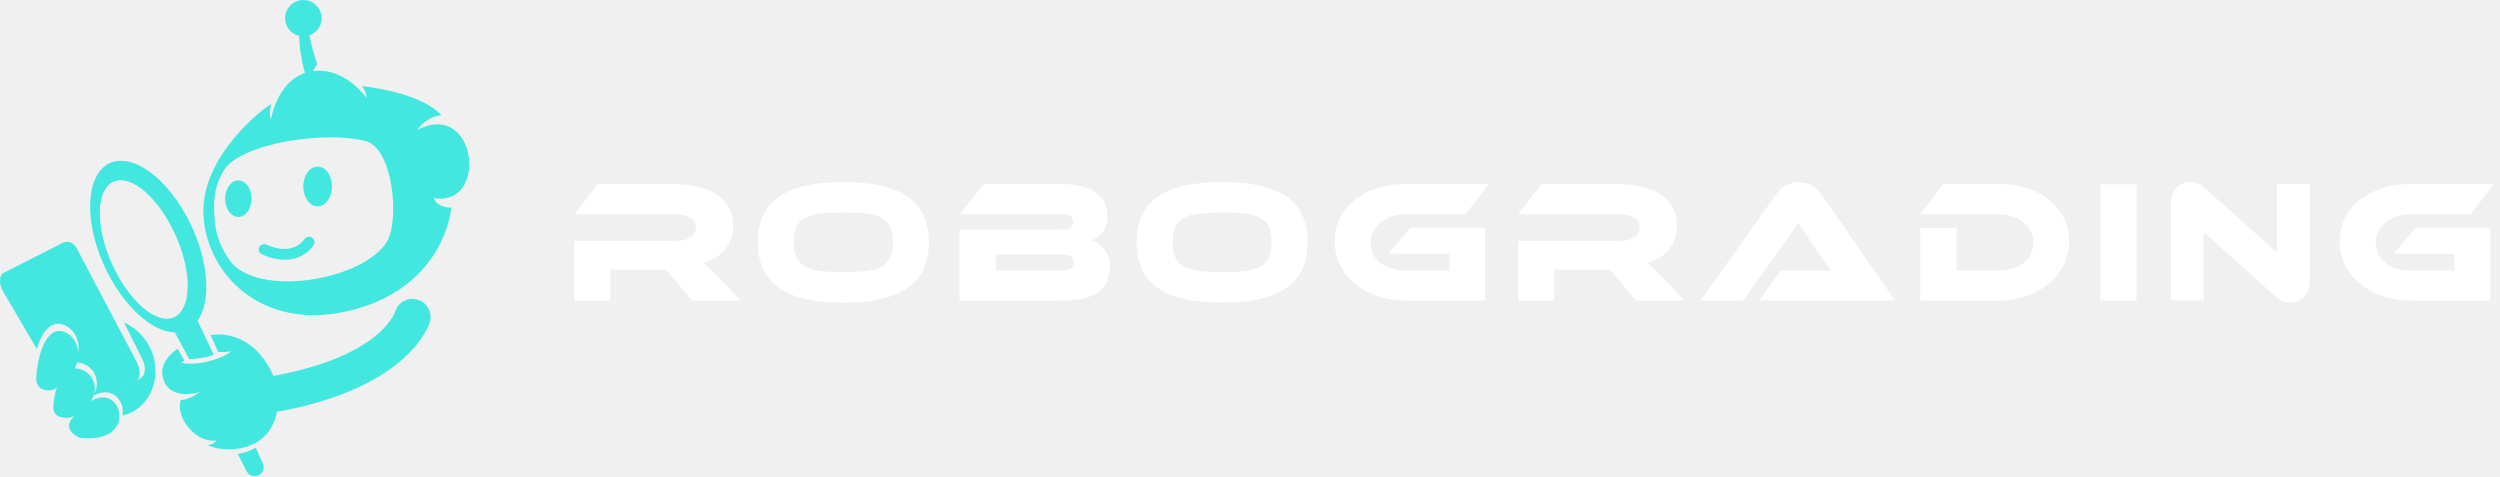
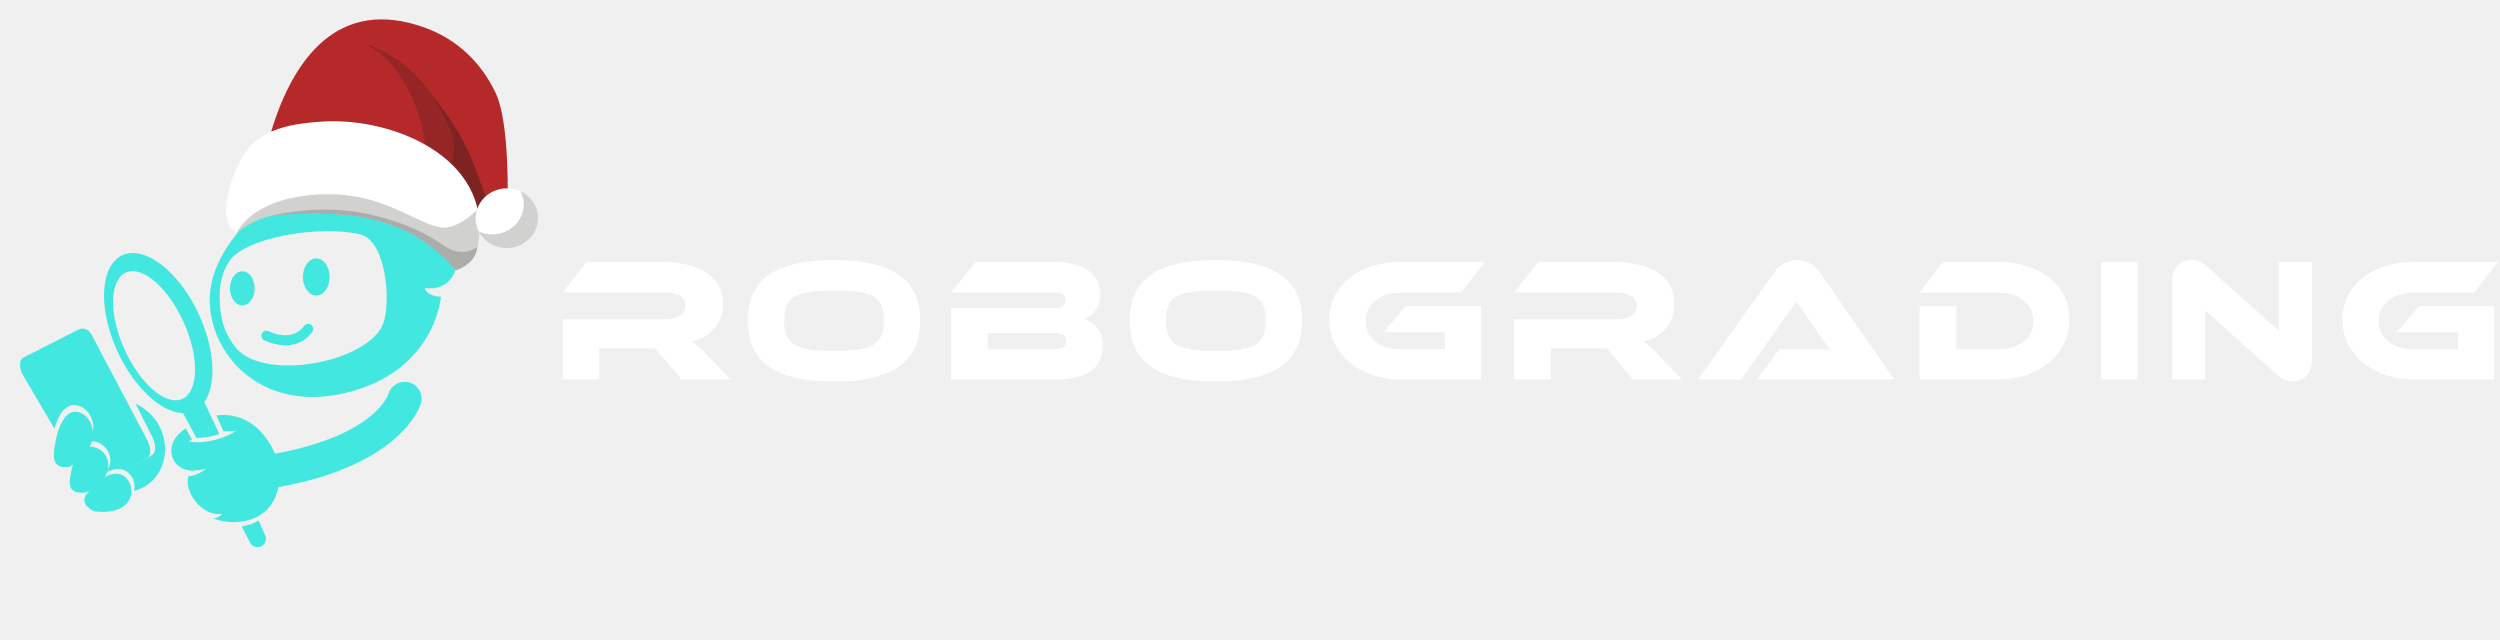
- <svg xmlns="http://www.w3.org/2000/svg" width="252" height="48" viewBox="0 0 252 48" fill="none">
-   <path d="M42.202 30.241C41.977 30.158 41.739 30.121 41.499 30.13C41.26 30.14 41.025 30.196 40.808 30.297C40.591 30.397 40.396 30.539 40.234 30.714C40.072 30.889 39.946 31.095 39.864 31.319C39.864 31.319 38.669 35.855 27.564 37.892C26.821 36.221 24.967 33.318 21.223 33.758L21.988 35.467C22.429 35.508 22.874 35.485 23.309 35.401C22.846 35.938 20.102 36.996 18.191 36.556C18.334 36.51 18.466 36.439 18.584 36.347L17.907 35.157C17.907 35.157 15.682 36.479 16.551 38.458C17.42 40.436 20.123 39.505 20.123 39.505C20.123 39.505 19.152 40.321 18.23 40.321C17.641 41.944 19.653 44.724 21.84 44.396C21.73 44.54 21.589 44.656 21.427 44.736C21.264 44.815 21.085 44.857 20.904 44.857C22.366 45.635 27.077 45.827 27.915 41.511C41.396 39.1 43.278 32.589 43.289 32.568C43.371 32.344 43.408 32.106 43.398 31.868C43.388 31.63 43.331 31.396 43.23 31.18C43.129 30.964 42.986 30.77 42.81 30.609C42.633 30.447 42.427 30.322 42.202 30.241Z" fill="#42E8E0" />
-   <path d="M12.492 32.492L14.354 36.215C14.704 36.892 14.704 37.792 14.227 38.078L11.423 39.746C11.523 39.805 11.615 39.874 11.7 39.952C11.969 40.193 12.169 40.5 12.282 40.842C12.395 41.184 12.415 41.55 12.342 41.902C16.495 40.869 17.007 34.641 12.492 32.492Z" fill="#42E8E0" />
-   <path d="M9.152 40.429C10.154 38.901 9.152 37.383 7.887 37.167C7.771 37.144 7.653 37.136 7.536 37.142C8.44 35.345 7.476 33.625 6.246 33.388C4.511 33.039 3.771 36.144 3.659 37.955C3.547 39.766 5.377 39.295 5.377 39.295C5.499 39.218 5.619 39.145 5.727 39.068C5.533 39.675 5.415 40.303 5.377 40.939C5.289 42.446 7.129 42.08 7.129 42.08C7.252 42.02 7.368 41.958 7.48 41.898C7.385 42.01 7.298 42.118 7.221 42.223C6.313 43.433 8.037 44.124 8.037 44.124C12.215 44.641 12.699 41.661 11.416 40.457C10.74 39.857 9.923 39.993 9.152 40.429Z" fill="#42E8E0" />
-   <path d="M32.016 16.79C31.217 16.79 30.568 17.69 30.568 18.796C30.568 19.902 31.217 20.802 32.016 20.802C32.815 20.802 33.464 19.905 33.464 18.796C33.464 17.686 32.822 16.79 32.016 16.79Z" fill="#42E8E0" />
-   <path d="M42.058 13.105C42.331 12.695 42.689 12.348 43.109 12.089C43.529 11.83 44.001 11.665 44.491 11.605C42.29 9.221 36.495 8.684 36.495 8.684C36.757 9.032 36.918 9.445 36.962 9.877C36.261 8.914 34.179 6.796 31.55 7.173C31.665 6.925 31.809 6.691 31.977 6.475C31.65 5.525 31.385 4.554 31.185 3.569C31.604 3.424 31.957 3.133 32.178 2.75C32.399 2.367 32.474 1.917 32.389 1.484C32.304 1.05 32.065 0.662 31.715 0.389C31.366 0.117 30.929 -0.02 30.486 0.002C30.043 0.025 29.622 0.206 29.302 0.512C28.982 0.818 28.784 1.229 28.744 1.669C28.703 2.109 28.824 2.549 29.083 2.907C29.342 3.266 29.723 3.519 30.155 3.621C30.191 4.883 30.389 6.136 30.744 7.348C27.845 8.349 27.305 12.09 27.305 12.09C27.164 11.558 27.177 10.998 27.343 10.474C26.572 10.896 20.238 15.708 20.508 21.661C20.778 27.613 26.513 33.692 35.724 31.193C44.936 28.695 45.493 20.928 45.493 20.928C45.493 20.928 44.067 20.966 43.72 19.968C49.321 20.896 48.056 9.965 42.058 13.105ZM39.044 24.292C36.681 28.304 25.808 30.084 23.113 26.186C21.974 24.539 21.679 23.315 21.591 21.409C21.518 19.762 21.763 18.471 22.583 17.146C24.231 14.487 32.626 13.136 36.843 14.222C39.668 14.926 40.243 22.243 39.044 24.271V24.292Z" fill="#42E8E0" />
-   <path d="M31.47 23.968C31.412 23.925 31.346 23.895 31.276 23.878C31.206 23.861 31.134 23.858 31.063 23.869C30.992 23.88 30.924 23.905 30.863 23.942C30.801 23.98 30.748 24.028 30.706 24.086C29.352 25.953 26.881 24.665 26.874 24.662C26.746 24.596 26.597 24.584 26.459 24.628C26.322 24.672 26.208 24.768 26.142 24.896C26.076 25.023 26.063 25.172 26.108 25.309C26.151 25.445 26.248 25.559 26.377 25.625C26.377 25.625 29.682 27.349 31.589 24.725C31.631 24.667 31.662 24.602 31.678 24.533C31.695 24.464 31.698 24.392 31.687 24.322C31.676 24.251 31.651 24.184 31.614 24.123C31.577 24.062 31.527 24.009 31.47 23.968Z" fill="#42E8E0" />
-   <path d="M24.024 18.182C23.288 18.182 22.692 19.009 22.692 20.027C22.692 21.046 23.288 21.87 24.024 21.87C24.76 21.87 25.356 21.046 25.356 20.027C25.356 19.009 24.76 18.182 24.024 18.182Z" fill="#42E8E0" />
-   <path fill-rule="evenodd" clip-rule="evenodd" d="M12.163 18.168C14.241 18.168 16.972 21.308 18.258 25.146C19.545 28.985 18.896 32.125 16.814 32.125C14.732 32.125 12.005 28.985 10.719 25.146C9.432 21.308 10.081 18.168 12.163 18.168ZM25.784 45.122L26.485 46.689C26.539 46.797 26.571 46.915 26.578 47.036C26.586 47.157 26.569 47.278 26.529 47.392C26.489 47.506 26.426 47.611 26.345 47.701C26.263 47.791 26.165 47.864 26.054 47.915C25.944 47.966 25.825 47.995 25.704 47.999C25.582 48.004 25.461 47.984 25.347 47.942C25.233 47.899 25.13 47.834 25.041 47.751C24.953 47.667 24.883 47.568 24.834 47.457L23.965 45.754C24.606 45.66 25.223 45.446 25.784 45.122ZM19.916 32.327L21.549 35.775C20.751 36.041 19.917 36.184 19.075 36.2L17.62 33.503C14.774 33.444 11.269 29.595 9.762 24.853C8.254 20.111 9.33 16.207 12.191 16.207C15.051 16.207 18.595 20.077 20.112 24.853C21.125 28.043 20.975 30.83 19.916 32.327ZM0.361 27.505L6.295 24.494C6.786 24.243 7.385 24.375 7.746 25.056L13.8 36.514C14.15 37.212 14.203 38.099 13.729 38.385L11.465 39.78C10.817 39.383 10.063 39.533 9.309 39.927C9.54 39.637 9.689 39.291 9.742 38.925C9.794 38.558 9.748 38.185 9.609 37.842C9.469 37.499 9.241 37.199 8.947 36.972C8.653 36.746 8.304 36.601 7.935 36.553C7.805 36.529 7.672 36.521 7.539 36.528C8.51 34.686 7.466 32.913 6.137 32.666C4.896 32.432 4.132 33.74 3.722 35.192L0.305 29.375C-0.095 28.712 -0.127 27.76 0.361 27.505Z" fill="#42E8E0" />
-   <path d="M74.647 30.293H69.763L67.136 27.185H61.531V30.293H57.882V24.288H68.139C69.269 24.288 70.15 23.782 70.15 22.975C70.15 22.061 69.391 21.606 68.139 21.606H57.882L60.26 18.55H67.842C70.522 18.55 73.903 19.394 73.903 22.746C73.926 23.632 73.626 24.496 73.059 25.18C72.492 25.864 71.697 26.321 70.818 26.468C71.41 26.938 71.965 27.454 72.476 28.01L74.647 30.293Z" fill="white" />
-   <path d="M93.631 24.414C93.631 28.605 90.739 30.508 85.012 30.508C79.286 30.508 76.389 28.633 76.389 24.414C76.389 20.195 79.267 18.357 85.012 18.357C90.758 18.357 93.631 20.218 93.631 24.414ZM90 24.414C90 21.887 88.676 21.414 85.012 21.414C81.348 21.414 80.02 21.882 80.02 24.414C80.02 26.945 81.344 27.428 85.012 27.428C88.681 27.428 90 26.941 90 24.414Z" fill="white" />
-   <path d="M111.875 26.871C111.875 28.817 110.801 30.293 107.081 30.293H96.716V23.149H107.152C107.684 23.149 108.174 22.957 108.174 22.361C108.174 21.766 107.665 21.606 107.152 21.606H96.716L99.183 18.55H106.996C109.822 18.55 111.63 19.642 111.63 21.799C111.662 22.325 111.523 22.848 111.234 23.29C110.945 23.732 110.521 24.07 110.024 24.255C110.583 24.421 111.069 24.77 111.405 25.244C111.74 25.719 111.906 26.292 111.875 26.871ZM100.384 25.657V27.274H107.1C107.891 27.274 108.23 26.993 108.23 26.449C108.23 25.905 107.891 25.657 107.1 25.657H100.384Z" fill="white" />
-   <path d="M131.815 24.414C131.815 28.605 128.923 30.508 123.192 30.508C117.46 30.508 114.573 28.633 114.573 24.414C114.573 20.195 117.446 18.357 123.192 18.357C128.937 18.357 131.815 20.218 131.815 24.414ZM128.184 24.414C128.184 21.887 126.86 21.414 123.192 21.414C119.523 21.414 118.204 21.882 118.204 24.414C118.204 26.945 119.528 27.428 123.192 27.428C126.856 27.428 128.184 26.941 128.184 24.414Z" fill="white" />
-   <path d="M142.18 22.956H149.715V30.293H141.634C137.546 30.293 134.528 27.71 134.528 24.307C134.528 20.903 137.546 18.55 141.634 18.55H150.078L147.723 21.606H141.634C139.661 21.606 138.158 22.797 138.158 24.466C138.158 26.135 139.604 27.279 141.634 27.279H146.094V25.577H139.972L142.18 22.956Z" fill="white" />
-   <path d="M169.787 30.293H164.904L162.276 27.185H156.671V30.293H153.022V24.288H163.279C164.409 24.288 165.29 23.782 165.29 22.975C165.29 22.061 164.531 21.606 163.279 21.606H153.022L155.4 18.55H162.982C165.662 18.55 169.043 19.394 169.043 22.746C169.066 23.632 168.766 24.496 168.199 25.18C167.632 25.864 166.837 26.321 165.958 26.468C166.55 26.938 167.105 27.454 167.616 28.01L169.787 30.293Z" fill="white" />
-   <path d="M177.312 30.293L179.516 27.274H182.479C183.185 27.274 184.009 27.274 184.574 27.306C184.259 26.884 183.764 26.167 183.378 25.605L181.264 22.501L175.725 30.293H171.407L178.97 19.674C179.221 19.276 179.568 18.948 179.979 18.718C180.39 18.487 180.853 18.363 181.325 18.357C181.794 18.36 182.255 18.482 182.663 18.713C183.071 18.943 183.413 19.274 183.656 19.674L191.022 30.293H177.312Z" fill="white" />
-   <path d="M201.462 30.294H193.565V22.976H197.233V27.274H201.472C203.501 27.274 204.961 26.149 204.961 24.462C204.961 22.774 203.445 21.602 201.472 21.602H193.565L195.891 18.546H201.462C205.588 18.546 208.569 20.918 208.569 24.302C208.569 27.687 205.555 30.294 201.462 30.294Z" fill="white" />
-   <path d="M215.355 30.293H211.705V18.573H215.355V30.293Z" fill="white" />
-   <path d="M229.352 29.852L222.123 23.392V30.288H218.826V20.547C218.826 18.985 219.768 18.353 220.818 18.353C221.092 18.354 221.363 18.41 221.614 18.519C221.865 18.628 222.091 18.787 222.278 18.985L229.507 25.441V18.545H232.818V28.268C232.818 29.829 231.876 30.48 230.812 30.48C230.538 30.483 230.267 30.428 230.015 30.32C229.764 30.211 229.538 30.052 229.352 29.852Z" fill="white" />
-   <path d="M243.489 22.956H251.024V30.293H242.943C238.855 30.293 235.841 27.71 235.841 24.307C235.841 20.903 238.855 18.55 242.943 18.55H251.387L249.032 21.606H242.943C240.969 21.606 239.467 22.797 239.467 24.466C239.467 26.135 240.913 27.279 242.943 27.279H247.417V25.577H241.294L243.489 22.956Z" fill="white" />
+ <svg xmlns="http://www.w3.org/2000/svg" width="250" height="64" viewBox="0 0 250 64" fill="none">
+   <path d="M41.051 38.286C40.843 38.21 40.622 38.175 40.401 38.184C40.179 38.193 39.962 38.245 39.761 38.338C39.56 38.431 39.379 38.562 39.229 38.724C39.08 38.887 38.963 39.077 38.887 39.284C38.887 39.284 37.781 43.481 27.506 45.367C26.818 43.82 25.103 41.134 21.639 41.541L22.346 43.123C22.754 43.16 23.166 43.139 23.569 43.062C23.14 43.559 20.601 44.537 18.833 44.13C18.965 44.087 19.088 44.022 19.196 43.937L18.57 42.836C18.57 42.836 16.511 44.059 17.315 45.89C18.119 47.721 20.62 46.858 20.62 46.858C20.62 46.858 19.722 47.614 18.869 47.614C18.324 49.115 20.186 51.689 22.209 51.385C22.108 51.518 21.977 51.625 21.826 51.699C21.676 51.773 21.511 51.811 21.343 51.811C22.696 52.531 27.055 52.709 27.83 48.715C40.305 46.484 42.046 40.459 42.056 40.44C42.132 40.233 42.166 40.013 42.157 39.792C42.148 39.572 42.095 39.356 42.002 39.156C41.908 38.956 41.776 38.776 41.613 38.627C41.45 38.478 41.259 38.362 41.051 38.286V38.286Z" fill="#42E8E0" />
+   <path d="M13.559 40.369L15.282 43.814C15.606 44.44 15.606 45.273 15.165 45.538L12.57 47.081C12.662 47.136 12.748 47.2 12.826 47.272C13.075 47.495 13.261 47.779 13.365 48.095C13.469 48.412 13.488 48.75 13.42 49.077C17.263 48.121 17.737 42.358 13.559 40.369Z" fill="#42E8E0" />
+   <path d="M10.468 47.714C11.396 46.3 10.468 44.895 9.297 44.695C9.191 44.674 9.082 44.667 8.973 44.673C9.81 43.01 8.918 41.418 7.779 41.199C6.174 40.876 5.49 43.749 5.386 45.425C5.282 47.101 6.975 46.665 6.975 46.665C7.089 46.594 7.199 46.526 7.299 46.455C7.12 47.016 7.011 47.597 6.975 48.185C6.894 49.58 8.597 49.241 8.597 49.241C8.71 49.186 8.817 49.128 8.921 49.073C8.834 49.177 8.752 49.277 8.681 49.374C7.841 50.494 9.437 51.133 9.437 51.133C13.303 51.611 13.751 48.854 12.563 47.74C11.938 47.185 11.182 47.311 10.468 47.714Z" fill="#42E8E0" />
+   <path d="M31.625 25.84C30.886 25.84 30.286 26.673 30.286 27.696C30.286 28.72 30.886 29.553 31.625 29.553C32.365 29.553 32.965 28.723 32.965 27.696C32.965 26.67 32.371 25.84 31.625 25.84Z" fill="#42E8E0" />
+   <path d="M40.918 22.43C41.17 22.051 41.501 21.73 41.89 21.49C42.279 21.25 42.715 21.098 43.169 21.042C41.132 18.837 35.77 18.34 35.77 18.34C36.012 18.662 36.161 19.044 36.202 19.444C35.553 18.553 33.627 16.593 31.194 16.942C31.301 16.712 31.434 16.495 31.59 16.296C31.287 15.416 31.042 14.518 30.857 13.606C31.244 13.472 31.571 13.203 31.775 12.849C31.98 12.494 32.05 12.078 31.971 11.677C31.892 11.276 31.671 10.916 31.347 10.664C31.023 10.412 30.62 10.285 30.209 10.306C29.799 10.327 29.41 10.494 29.114 10.778C28.818 11.061 28.635 11.441 28.597 11.848C28.56 12.255 28.672 12.662 28.911 12.994C29.151 13.326 29.503 13.56 29.903 13.655C29.936 14.823 30.12 15.981 30.448 17.103C27.766 18.03 27.266 21.491 27.266 21.491C27.135 20.999 27.148 20.481 27.302 19.996C26.588 20.387 20.727 24.839 20.977 30.347C21.227 35.855 26.533 41.48 35.057 39.168C43.581 36.856 44.096 29.669 44.096 29.669C44.096 29.669 42.776 29.705 42.455 28.781C47.638 29.64 46.467 19.524 40.918 22.43ZM38.128 32.782C35.942 36.495 25.881 38.141 23.387 34.535C22.333 33.011 22.06 31.878 21.979 30.115C21.911 28.591 22.138 27.396 22.897 26.169C24.422 23.709 32.19 22.459 36.092 23.463C38.706 24.116 39.238 30.886 38.128 32.762V32.782Z" fill="#42E8E0" />
+   <path d="M31.119 32.481C31.066 32.442 31.005 32.414 30.94 32.399C30.876 32.383 30.809 32.38 30.743 32.39C30.677 32.401 30.614 32.424 30.558 32.458C30.501 32.492 30.451 32.538 30.412 32.591C29.16 34.318 26.874 33.127 26.867 33.124C26.748 33.063 26.61 33.052 26.483 33.092C26.356 33.133 26.25 33.222 26.189 33.34C26.128 33.458 26.117 33.596 26.157 33.722C26.198 33.849 26.288 33.954 26.407 34.015C26.407 34.015 29.465 35.61 31.23 33.182C31.269 33.129 31.297 33.069 31.312 33.004C31.328 32.94 31.331 32.874 31.321 32.809C31.31 32.744 31.287 32.681 31.253 32.625C31.218 32.569 31.173 32.52 31.119 32.481V32.481Z" fill="#42E8E0" />
+   <path d="M24.23 27.128C23.549 27.128 22.998 27.893 22.998 28.836C22.998 29.779 23.549 30.541 24.23 30.541C24.911 30.541 25.463 29.779 25.463 28.836C25.463 27.893 24.911 27.128 24.23 27.128Z" fill="#42E8E0" />
+   <path fill-rule="evenodd" clip-rule="evenodd" d="M13.254 27.115C15.178 27.115 17.704 30.021 18.895 33.573C20.085 37.124 19.485 40.03 17.558 40.03C15.632 40.03 13.108 37.124 11.918 33.573C10.728 30.021 11.328 27.115 13.254 27.115ZM25.858 52.057L26.507 53.507C26.557 53.607 26.587 53.716 26.594 53.828C26.601 53.94 26.585 54.051 26.548 54.157C26.511 54.263 26.453 54.36 26.378 54.443C26.302 54.526 26.211 54.593 26.109 54.641C26.007 54.688 25.896 54.715 25.784 54.719C25.672 54.723 25.56 54.705 25.454 54.666C25.349 54.626 25.253 54.566 25.171 54.489C25.09 54.412 25.024 54.319 24.979 54.217L24.175 52.641C24.768 52.554 25.34 52.356 25.858 52.057V52.057ZM20.429 40.217L21.94 43.407C21.201 43.653 20.429 43.786 19.651 43.801L18.304 41.305C15.671 41.251 12.427 37.689 11.033 33.301C9.638 28.914 10.634 25.301 13.28 25.301C15.927 25.301 19.206 28.881 20.61 33.301C21.548 36.252 21.408 38.832 20.429 40.217ZM2.334 35.755L7.825 32.969C8.279 32.736 8.834 32.859 9.168 33.489L14.769 44.092C15.093 44.737 15.142 45.557 14.704 45.822L12.609 47.114C12.009 46.746 11.312 46.885 10.614 47.249C10.828 46.981 10.966 46.661 11.014 46.322C11.063 45.983 11.021 45.637 10.891 45.32C10.762 45.003 10.551 44.725 10.279 44.516C10.007 44.306 9.684 44.172 9.343 44.127C9.222 44.106 9.099 44.098 8.976 44.105C9.875 42.4 8.908 40.76 7.679 40.531C6.531 40.314 5.824 41.525 5.444 42.868L2.282 37.486C1.912 36.872 1.883 35.991 2.334 35.755V35.755Z" fill="#42E8E0" />
+   <path fill-rule="evenodd" clip-rule="evenodd" d="M27.119 13.15C29.36 5.74 33.909 -0.305 42.435 2.747C45.782 3.945 48.181 6.335 49.589 9.354C50.998 12.374 50.76 20.303 50.76 20.303L49.601 22.637L45.881 21.462L27.119 13.15Z" fill="#B5292A" />
+   <path opacity="0.2" fill-rule="evenodd" clip-rule="evenodd" d="M42.42 15.265C42.859 12.105 39.839 5.657 36.762 4.618C35.438 4.173 39.491 4.649 42.739 8.855C45.987 13.062 46.811 14.708 48.036 18.212C49.261 21.715 49.876 22.078 49.876 22.078L46.725 23.413L42.42 15.262L42.42 15.265Z" fill="#181714" />
+   <path opacity="0.2" fill-rule="evenodd" clip-rule="evenodd" d="M47.767 20.931C47.767 20.931 48.34 21.013 48.686 19.933C48.494 19.465 48.276 18.902 48.036 18.212C46.869 14.874 46.06 13.218 43.184 9.438C43.267 9.571 45.122 12.593 45.341 13.942C45.564 15.319 45.105 16.37 45.105 16.37L47.767 20.933L47.767 20.931Z" fill="#181714" />
+   <path fill-rule="evenodd" clip-rule="evenodd" d="M23.748 23.257C23.748 23.257 25.514 21.636 27.934 21.481C34.774 21.042 40.898 21.518 45.583 27.038C45.583 27.038 47.319 26.482 47.655 25.114C49.822 16.339 39.892 11.667 32.196 12.161C29.216 12.352 26.444 12.86 24.801 14.896C23.155 16.934 21.398 22.322 23.747 23.254L23.748 23.257Z" fill="white" />
+   <path opacity="0.2" fill-rule="evenodd" clip-rule="evenodd" d="M23.685 23.23C25.877 19.394 32.517 18.921 36.311 19.799C40.293 20.721 43.01 23.041 44.767 22.742C45.686 22.586 46.851 21.856 47.767 20.933C48.044 22.201 48.032 23.599 47.655 25.119C47.319 26.485 45.583 27.043 45.583 27.043C40.898 21.524 34.777 21.047 27.934 21.486C25.515 21.642 23.748 23.263 23.748 23.263C23.725 23.253 23.705 23.243 23.683 23.233L23.685 23.23Z" fill="#181714" />
+   <path d="M50.877 24.796C52.598 24.686 53.908 23.263 53.803 21.618C53.697 19.973 52.216 18.729 50.495 18.84C48.774 18.95 47.464 20.373 47.569 22.018C47.675 23.663 49.156 24.907 50.877 24.796Z" fill="white" />
+   <path opacity="0.2" fill-rule="evenodd" clip-rule="evenodd" d="M52.051 19.126C53.03 19.577 53.731 20.506 53.803 21.618C53.908 23.261 52.597 24.686 50.877 24.796C49.579 24.879 48.417 24.193 47.881 23.145C48.35 23.359 48.88 23.466 49.437 23.431C51.157 23.32 52.468 21.898 52.362 20.253C52.337 19.849 52.227 19.47 52.053 19.128L52.051 19.126Z" fill="#181714" />
+   <path opacity="0.2" fill-rule="evenodd" clip-rule="evenodd" d="M45.583 27.041C45.583 27.041 47.319 26.485 47.655 25.117C47.69 24.973 47.719 24.829 47.749 24.689C47.338 24.979 46.572 25.364 45.596 25.135C44.111 24.789 43.25 23.053 37.599 21.588C31.949 20.124 26.789 21.668 26.789 21.668C27.149 21.576 27.531 21.507 27.934 21.481C34.774 21.042 40.898 21.518 45.583 27.038L45.583 27.041Z" fill="#181714" />
+   <path d="M73.04 37.941H68.156L65.528 34.833H59.924V37.941H56.274V31.936H66.532C67.662 31.936 68.542 31.429 68.542 30.623C68.542 29.709 67.784 29.254 66.532 29.254H56.274L58.653 26.197H66.235C68.915 26.197 72.296 27.041 72.296 30.393C72.318 31.279 72.019 32.144 71.452 32.828C70.885 33.512 70.09 33.969 69.211 34.115C69.803 34.586 70.357 35.102 70.869 35.658L73.04 37.941Z" fill="white" />
+   <path d="M92.023 32.061C92.023 36.252 89.132 38.156 83.405 38.156C77.678 38.156 74.782 36.281 74.782 32.061C74.782 27.842 77.66 26.005 83.405 26.005C89.151 26.005 92.023 27.866 92.023 32.061ZM88.392 32.061C88.392 29.535 87.069 29.061 83.405 29.061C79.741 29.061 78.413 29.53 78.413 32.061C78.413 34.593 79.737 35.076 83.405 35.076C87.074 35.076 88.392 34.588 88.392 32.061Z" fill="white" />
+   <path d="M110.268 34.519C110.268 36.464 109.194 37.941 105.474 37.941H95.108V30.796H105.545C106.077 30.796 106.567 30.604 106.567 30.009C106.567 29.413 106.058 29.254 105.545 29.254H95.108L97.576 26.197H105.389C108.215 26.197 110.023 27.29 110.023 29.446C110.055 29.973 109.916 30.495 109.627 30.938C109.338 31.38 108.914 31.718 108.417 31.903C108.976 32.069 109.462 32.417 109.798 32.892C110.133 33.366 110.299 33.939 110.268 34.519ZM98.777 33.304V34.922H105.493C106.284 34.922 106.623 34.64 106.623 34.097C106.623 33.553 106.284 33.304 105.493 33.304H98.777Z" fill="white" />
+   <path d="M130.208 32.061C130.208 36.252 127.316 38.156 121.585 38.156C115.853 38.156 112.966 36.281 112.966 32.061C112.966 27.842 115.839 26.005 121.585 26.005C127.33 26.005 130.208 27.866 130.208 32.061ZM126.577 32.061C126.577 29.535 125.253 29.061 121.585 29.061C117.916 29.061 116.597 29.53 116.597 32.061C116.597 34.593 117.921 35.076 121.585 35.076C125.249 35.076 126.577 34.588 126.577 32.061Z" fill="white" />
+   <path d="M140.573 30.604H148.108V37.941H140.027C135.939 37.941 132.921 35.358 132.921 31.954C132.921 28.551 135.939 26.197 140.027 26.197H148.471L146.116 29.254H140.027C138.054 29.254 136.551 30.445 136.551 32.114C136.551 33.782 137.997 34.926 140.027 34.926H144.487V33.225H138.365L140.573 30.604Z" fill="white" />
+   <path d="M168.18 37.941H163.297L160.669 34.833H155.064V37.941H151.415V31.936H161.672C162.802 31.936 163.683 31.429 163.683 30.623C163.683 29.709 162.924 29.254 161.672 29.254H151.415L153.793 26.197H161.375C164.055 26.197 167.436 27.041 167.436 30.393C167.459 31.279 167.159 32.144 166.592 32.828C166.025 33.512 165.23 33.969 164.351 34.115C164.943 34.586 165.498 35.102 166.009 35.658L168.18 37.941Z" fill="white" />
+   <path d="M175.705 37.94L177.909 34.921H180.872C181.578 34.921 182.402 34.921 182.967 34.954C182.652 34.532 182.157 33.815 181.771 33.252L179.657 30.149L174.118 37.94H169.8L177.363 27.322C177.614 26.924 177.961 26.595 178.372 26.365C178.783 26.135 179.246 26.011 179.718 26.005C180.187 26.007 180.648 26.129 181.056 26.36C181.464 26.591 181.806 26.922 182.049 27.322L189.415 37.94H175.705Z" fill="white" />
+   <path d="M199.855 37.941H191.958V30.623H195.626V34.922H199.865C201.894 34.922 203.354 33.797 203.354 32.109C203.354 30.422 201.838 29.25 199.865 29.25H191.958L194.284 26.193H199.855C203.981 26.193 206.962 28.565 206.962 31.95C206.962 35.334 203.948 37.941 199.855 37.941Z" fill="white" />
+   <path d="M213.748 37.94H210.098V26.22H213.748V37.94Z" fill="white" />
+   <path d="M227.745 37.5L220.516 31.04V37.936H217.219V28.194C217.219 26.633 218.161 26 219.211 26C219.485 26.001 219.756 26.058 220.007 26.166C220.258 26.275 220.484 26.434 220.671 26.633L227.9 33.088V26.192H231.211V35.915C231.211 37.476 230.269 38.128 229.205 38.128C228.931 38.13 228.66 38.075 228.408 37.967C228.157 37.859 227.931 37.7 227.745 37.5Z" fill="white" />
+   <path d="M241.882 30.604H249.417V37.941H241.336C237.248 37.941 234.234 35.358 234.234 31.954C234.234 28.551 237.248 26.197 241.336 26.197H249.78L247.425 29.254H241.336C239.362 29.254 237.86 30.445 237.86 32.114C237.86 33.782 239.306 34.926 241.336 34.926H245.81V33.225H239.687L241.882 30.604Z" fill="white" />
</svg>
